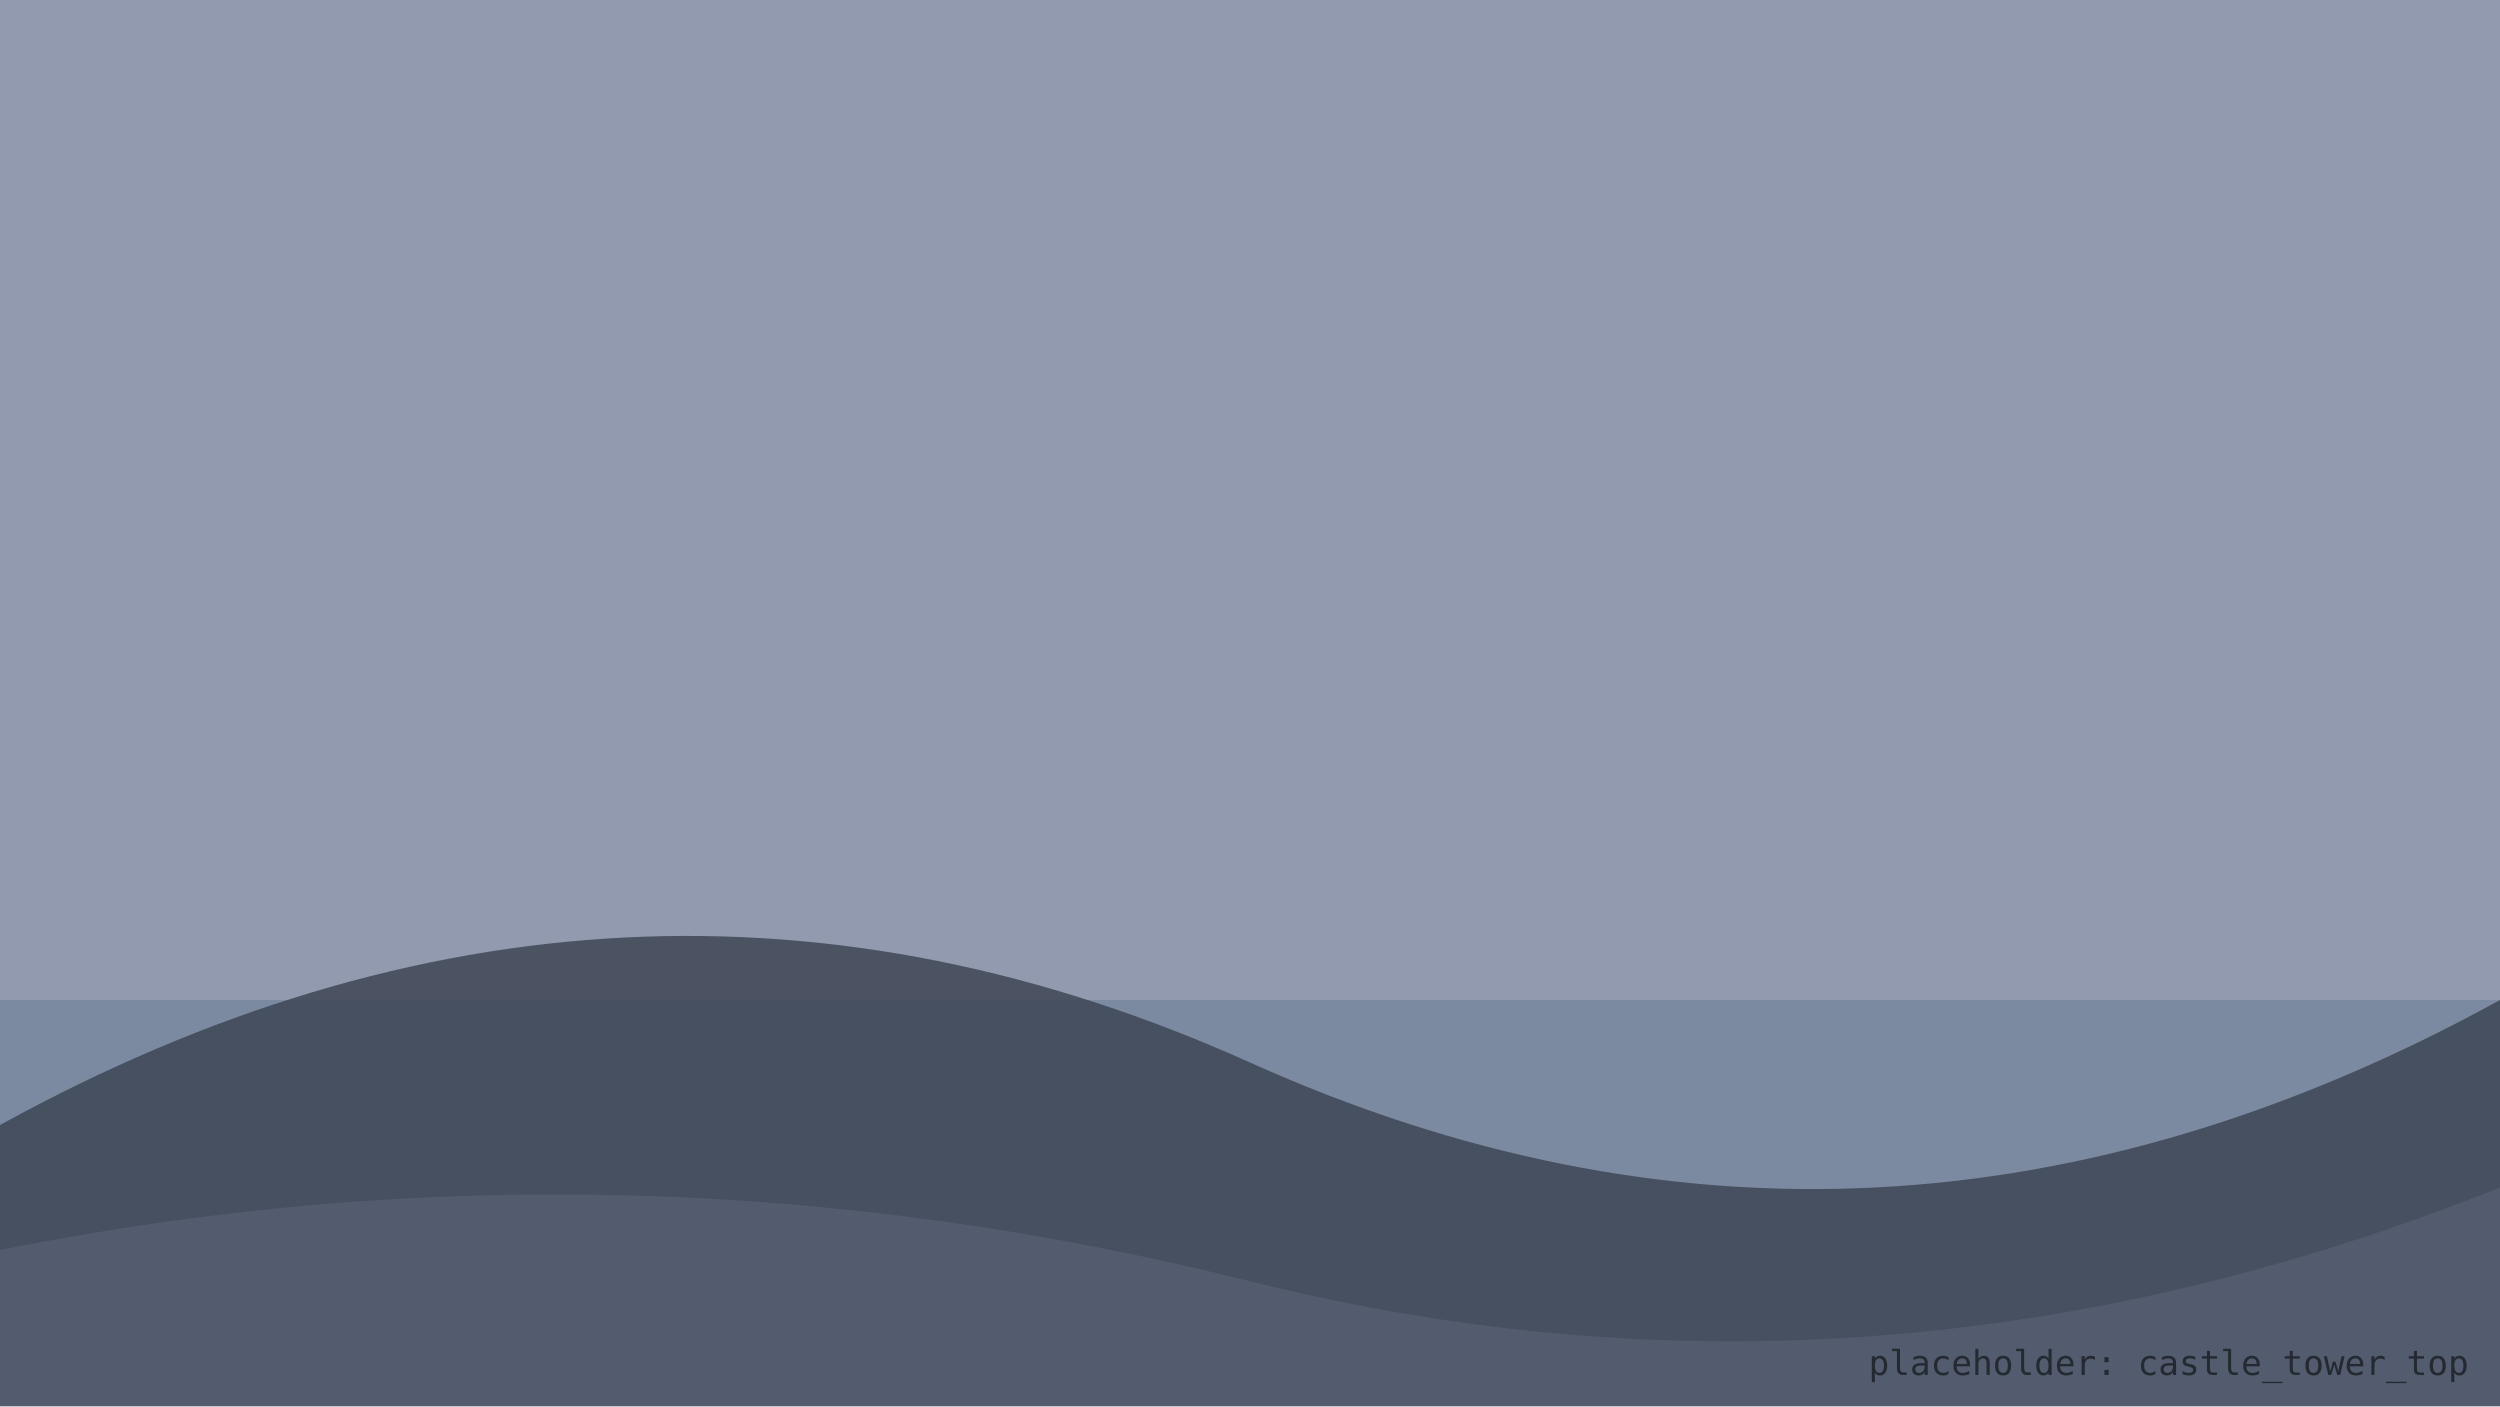
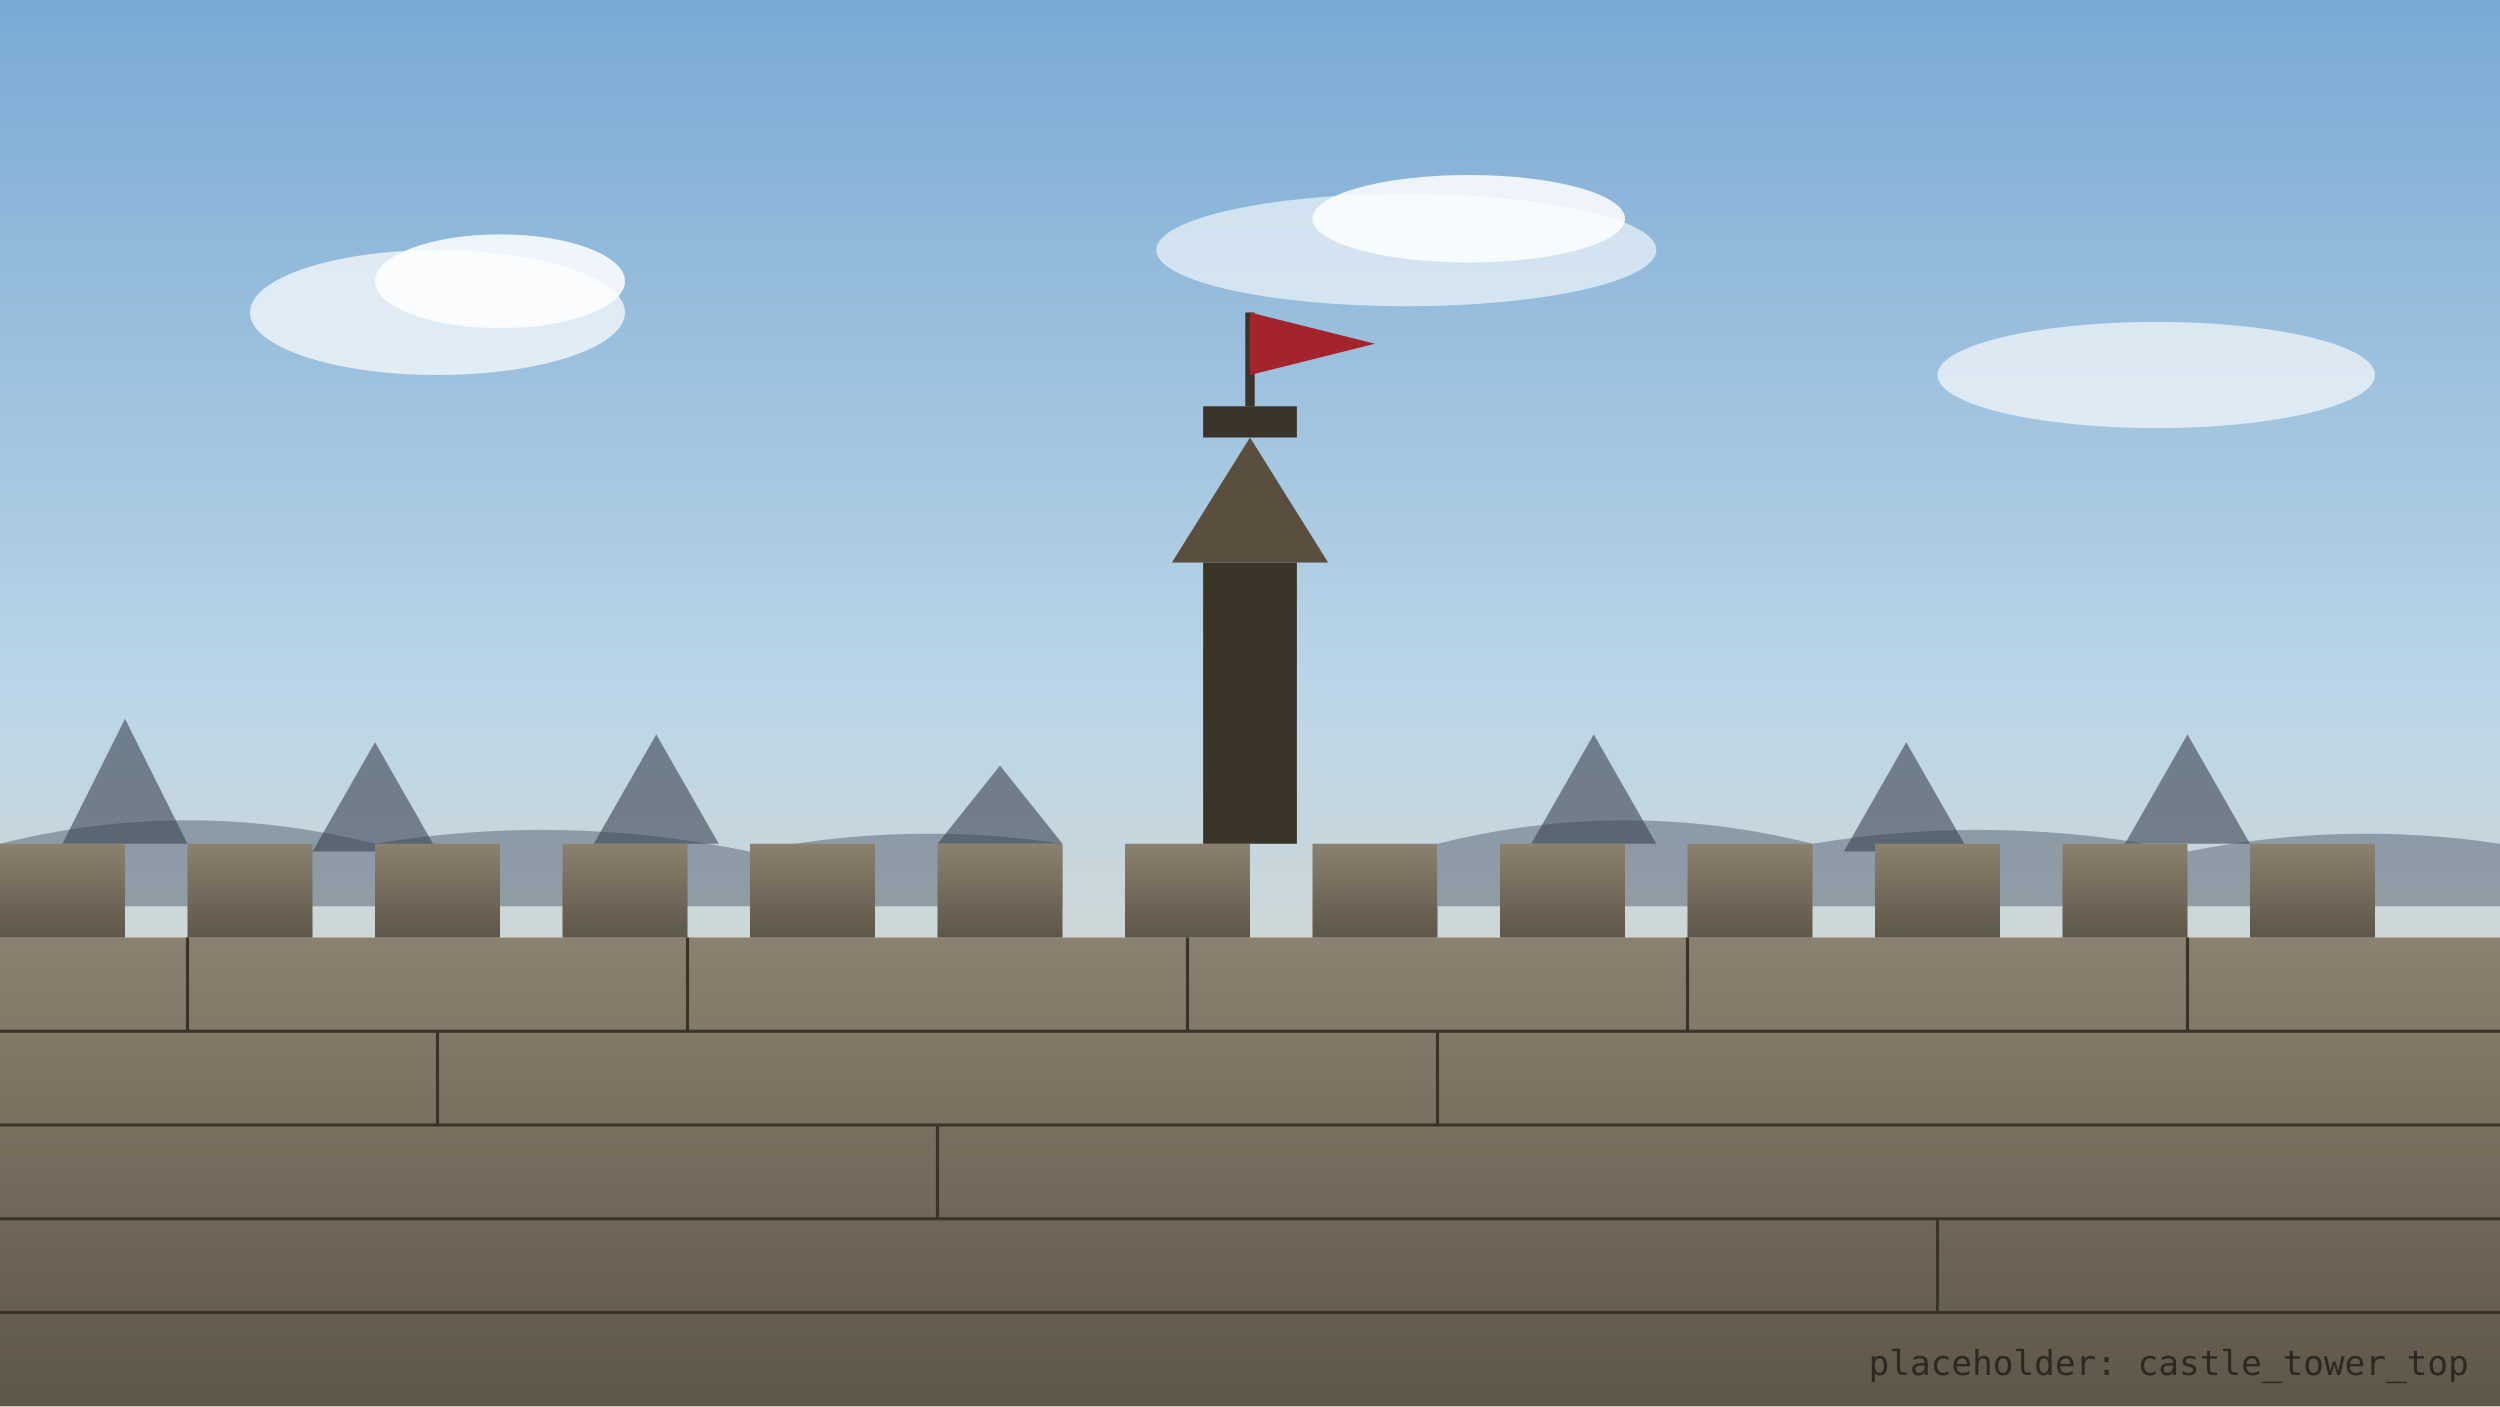
<svg xmlns="http://www.w3.org/2000/svg" viewBox="0 0 1600 900" preserveAspectRatio="xMidYMid slice">
-   <rect width="1600" height="900" fill="#7c8aa1" />
-   <rect width="1600" height="640" fill="#a3a8b8" opacity="0.55" />
-   <path d="M0,720 Q400,500 800,680 T1600,640 L1600,900 L0,900 Z" fill="#3a4150" opacity="0.8" />
-   <path d="M0,800 Q400,720 800,820 T1600,760 L1600,900 L0,900 Z" fill="#5a6478" opacity="0.6" />
+   <defs>
+     <linearGradient id="tt_sky" x1="0" x2="0" y1="0" y2="1">
+       <stop offset="0" stop-color="#7aaad4" />
+       <stop offset="0.5" stop-color="#bcd6e8" />
+       <stop offset="1" stop-color="#f0d8b4" />
+     </linearGradient>
+     <linearGradient id="tt_stone" x1="0" x2="0" y1="0" y2="1">
+       <stop offset="0" stop-color="#8b8170" />
+       <stop offset="1" stop-color="#5e5648" />
+     </linearGradient>
+   </defs>
+   <rect width="1600" height="900" fill="url(#tt_sky)" />
+   <ellipse cx="280" cy="200" rx="120" ry="40" fill="#fff" opacity="0.7" />
+   <ellipse cx="320" cy="180" rx="80" ry="30" fill="#fff" opacity="0.85" />
+   <ellipse cx="900" cy="160" rx="160" ry="36" fill="#fff" opacity="0.6" />
+   <ellipse cx="940" cy="140" rx="100" ry="28" fill="#fff" opacity="0.85" />
+   <ellipse cx="1380" cy="240" rx="140" ry="34" fill="#fff" opacity="0.65" />
+   <g fill="#5e6a7a" opacity="0.55">
+     <path d="M0 540 Q120 510 240 540 Q360 520 480 545 Q580 525 680 540 L680 580 L0 580 Z" />
+     <path d="M920 540 Q1040 510 1160 540 Q1280 520 1400 545 Q1500 525 1600 540 L1600 580 L920 580 Z" />
+   </g>
+   <g fill="#3a4250" opacity="0.6">
+     <polygon points="40,540 80,460 120,540" />
+     <polygon points="200,545 240,475 280,545" />
+     <polygon points="380,540 420,470 460,540" />
+     <polygon points="600,540 640,490 680,540" />
+     <polygon points="980,540 1020,470 1060,540" />
+     <polygon points="1180,545 1220,475 1260,545" />
+     <polygon points="1360,540 1400,470 1440,540" />
+   </g>
+   <g fill="url(#tt_stone)">
+     <rect x="0" y="600" width="1600" height="300" />
+     <rect x="0" y="540" width="80" height="60" />
+     <rect x="120" y="540" width="80" height="60" />
+     <rect x="240" y="540" width="80" height="60" />
+     <rect x="360" y="540" width="80" height="60" />
+     <rect x="480" y="540" width="80" height="60" />
+     <rect x="600" y="540" width="80" height="60" />
+     <rect x="720" y="540" width="80" height="60" />
+     <rect x="840" y="540" width="80" height="60" />
+     <rect x="960" y="540" width="80" height="60" />
+     <rect x="1080" y="540" width="80" height="60" />
+     <rect x="1200" y="540" width="80" height="60" />
+     <rect x="1320" y="540" width="80" height="60" />
+     <rect x="1440" y="540" width="80" height="60" />
+   </g>
+   <g stroke="#3a3328" stroke-width="2" fill="none">
+     <line x1="0" y1="660" x2="1600" y2="660" />
+     <line x1="0" y1="720" x2="1600" y2="720" />
+     <line x1="0" y1="780" x2="1600" y2="780" />
+     <line x1="0" y1="840" x2="1600" y2="840" />
+     <line x1="120" y1="600" x2="120" y2="660" />
+     <line x1="280" y1="660" x2="280" y2="720" />
+     <line x1="440" y1="600" x2="440" y2="660" />
+     <line x1="600" y1="720" x2="600" y2="780" />
+     <line x1="760" y1="600" x2="760" y2="660" />
+     <line x1="920" y1="660" x2="920" y2="720" />
+     <line x1="1080" y1="600" x2="1080" y2="660" />
+     <line x1="1240" y1="780" x2="1240" y2="840" />
+     <line x1="1400" y1="600" x2="1400" y2="660" />
+   </g>
+   <g transform="translate(800 540)">
+     <rect x="-30" y="-180" width="60" height="180" fill="#3a3328" />
+     <polygon points="-50,-180 0,-260 50,-180" fill="#5a4f3e" />
+     <rect x="-30" y="-280" width="60" height="20" fill="#3a3328" />
+     <line x1="0" y1="-280" x2="0" y2="-340" stroke="#3a3328" stroke-width="6" />
+     <path d="M0 -340 L80 -320 L0 -300 Z" fill="#a3242b" />
+   </g>
  <text x="1580" y="880" text-anchor="end" font-family="ui-monospace, Menlo, monospace" font-size="22" fill="rgba(0,0,0,0.55)">placeholder: castle_tower_top</text>
</svg>
